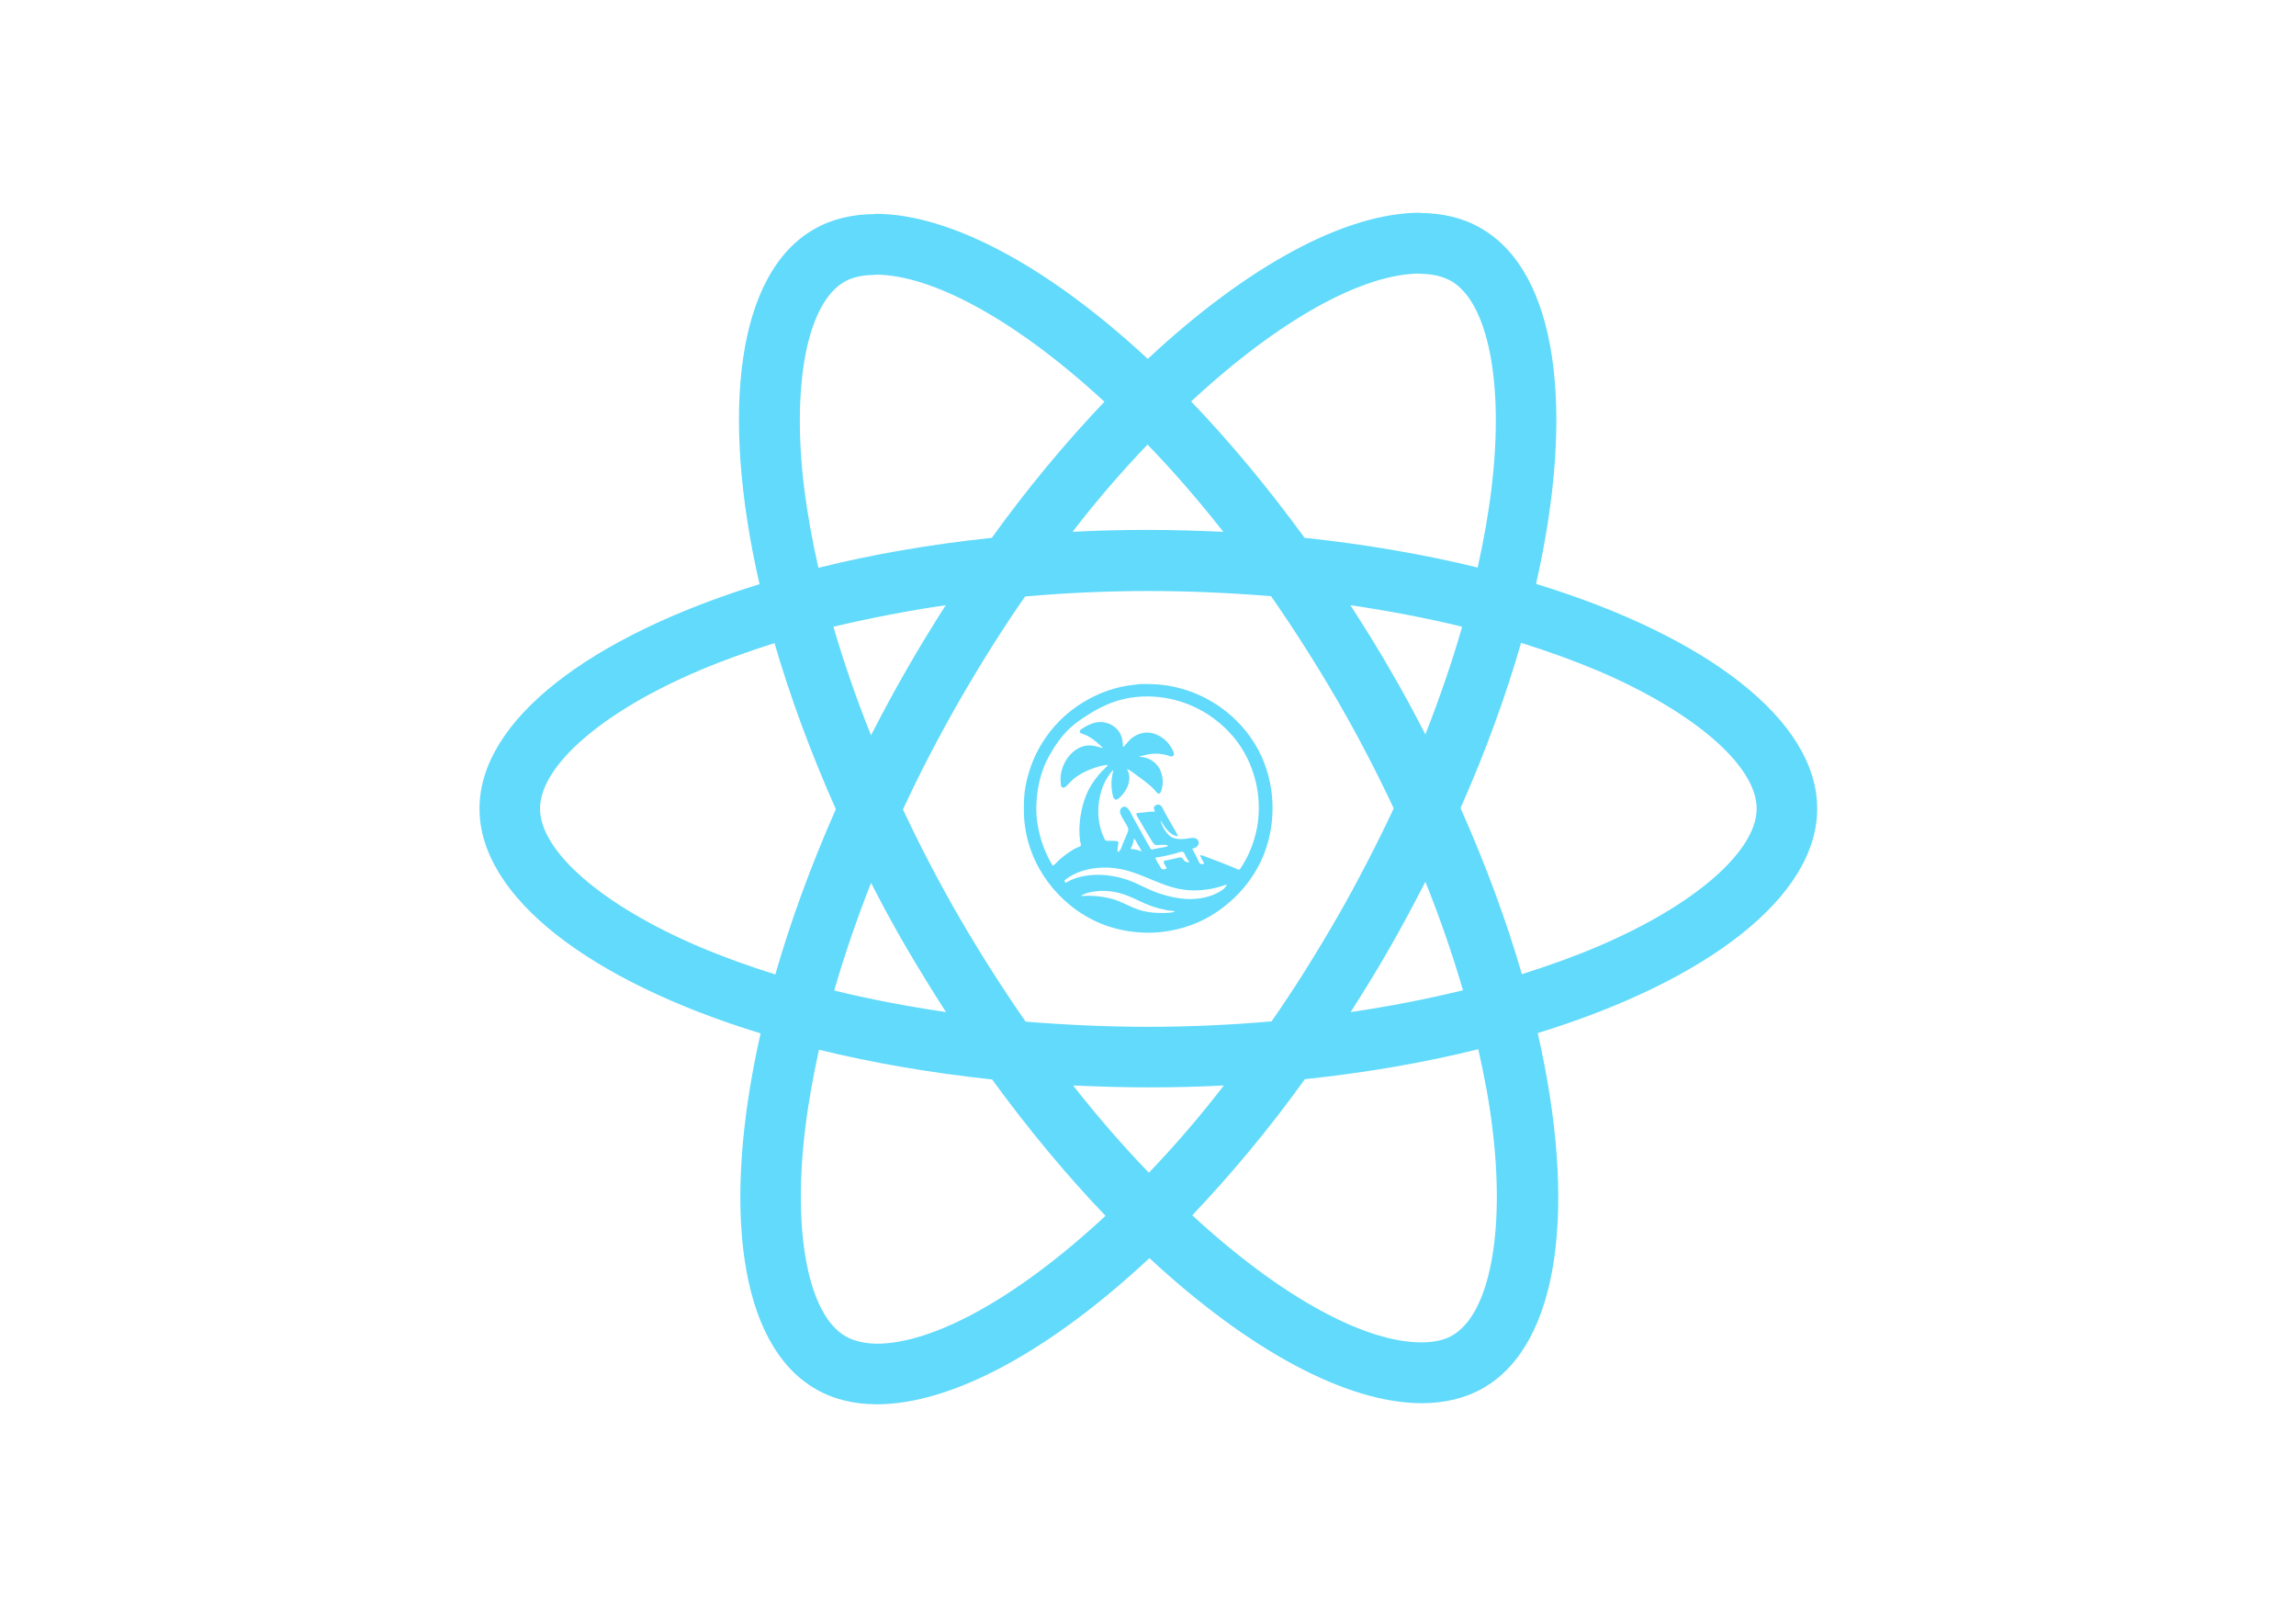
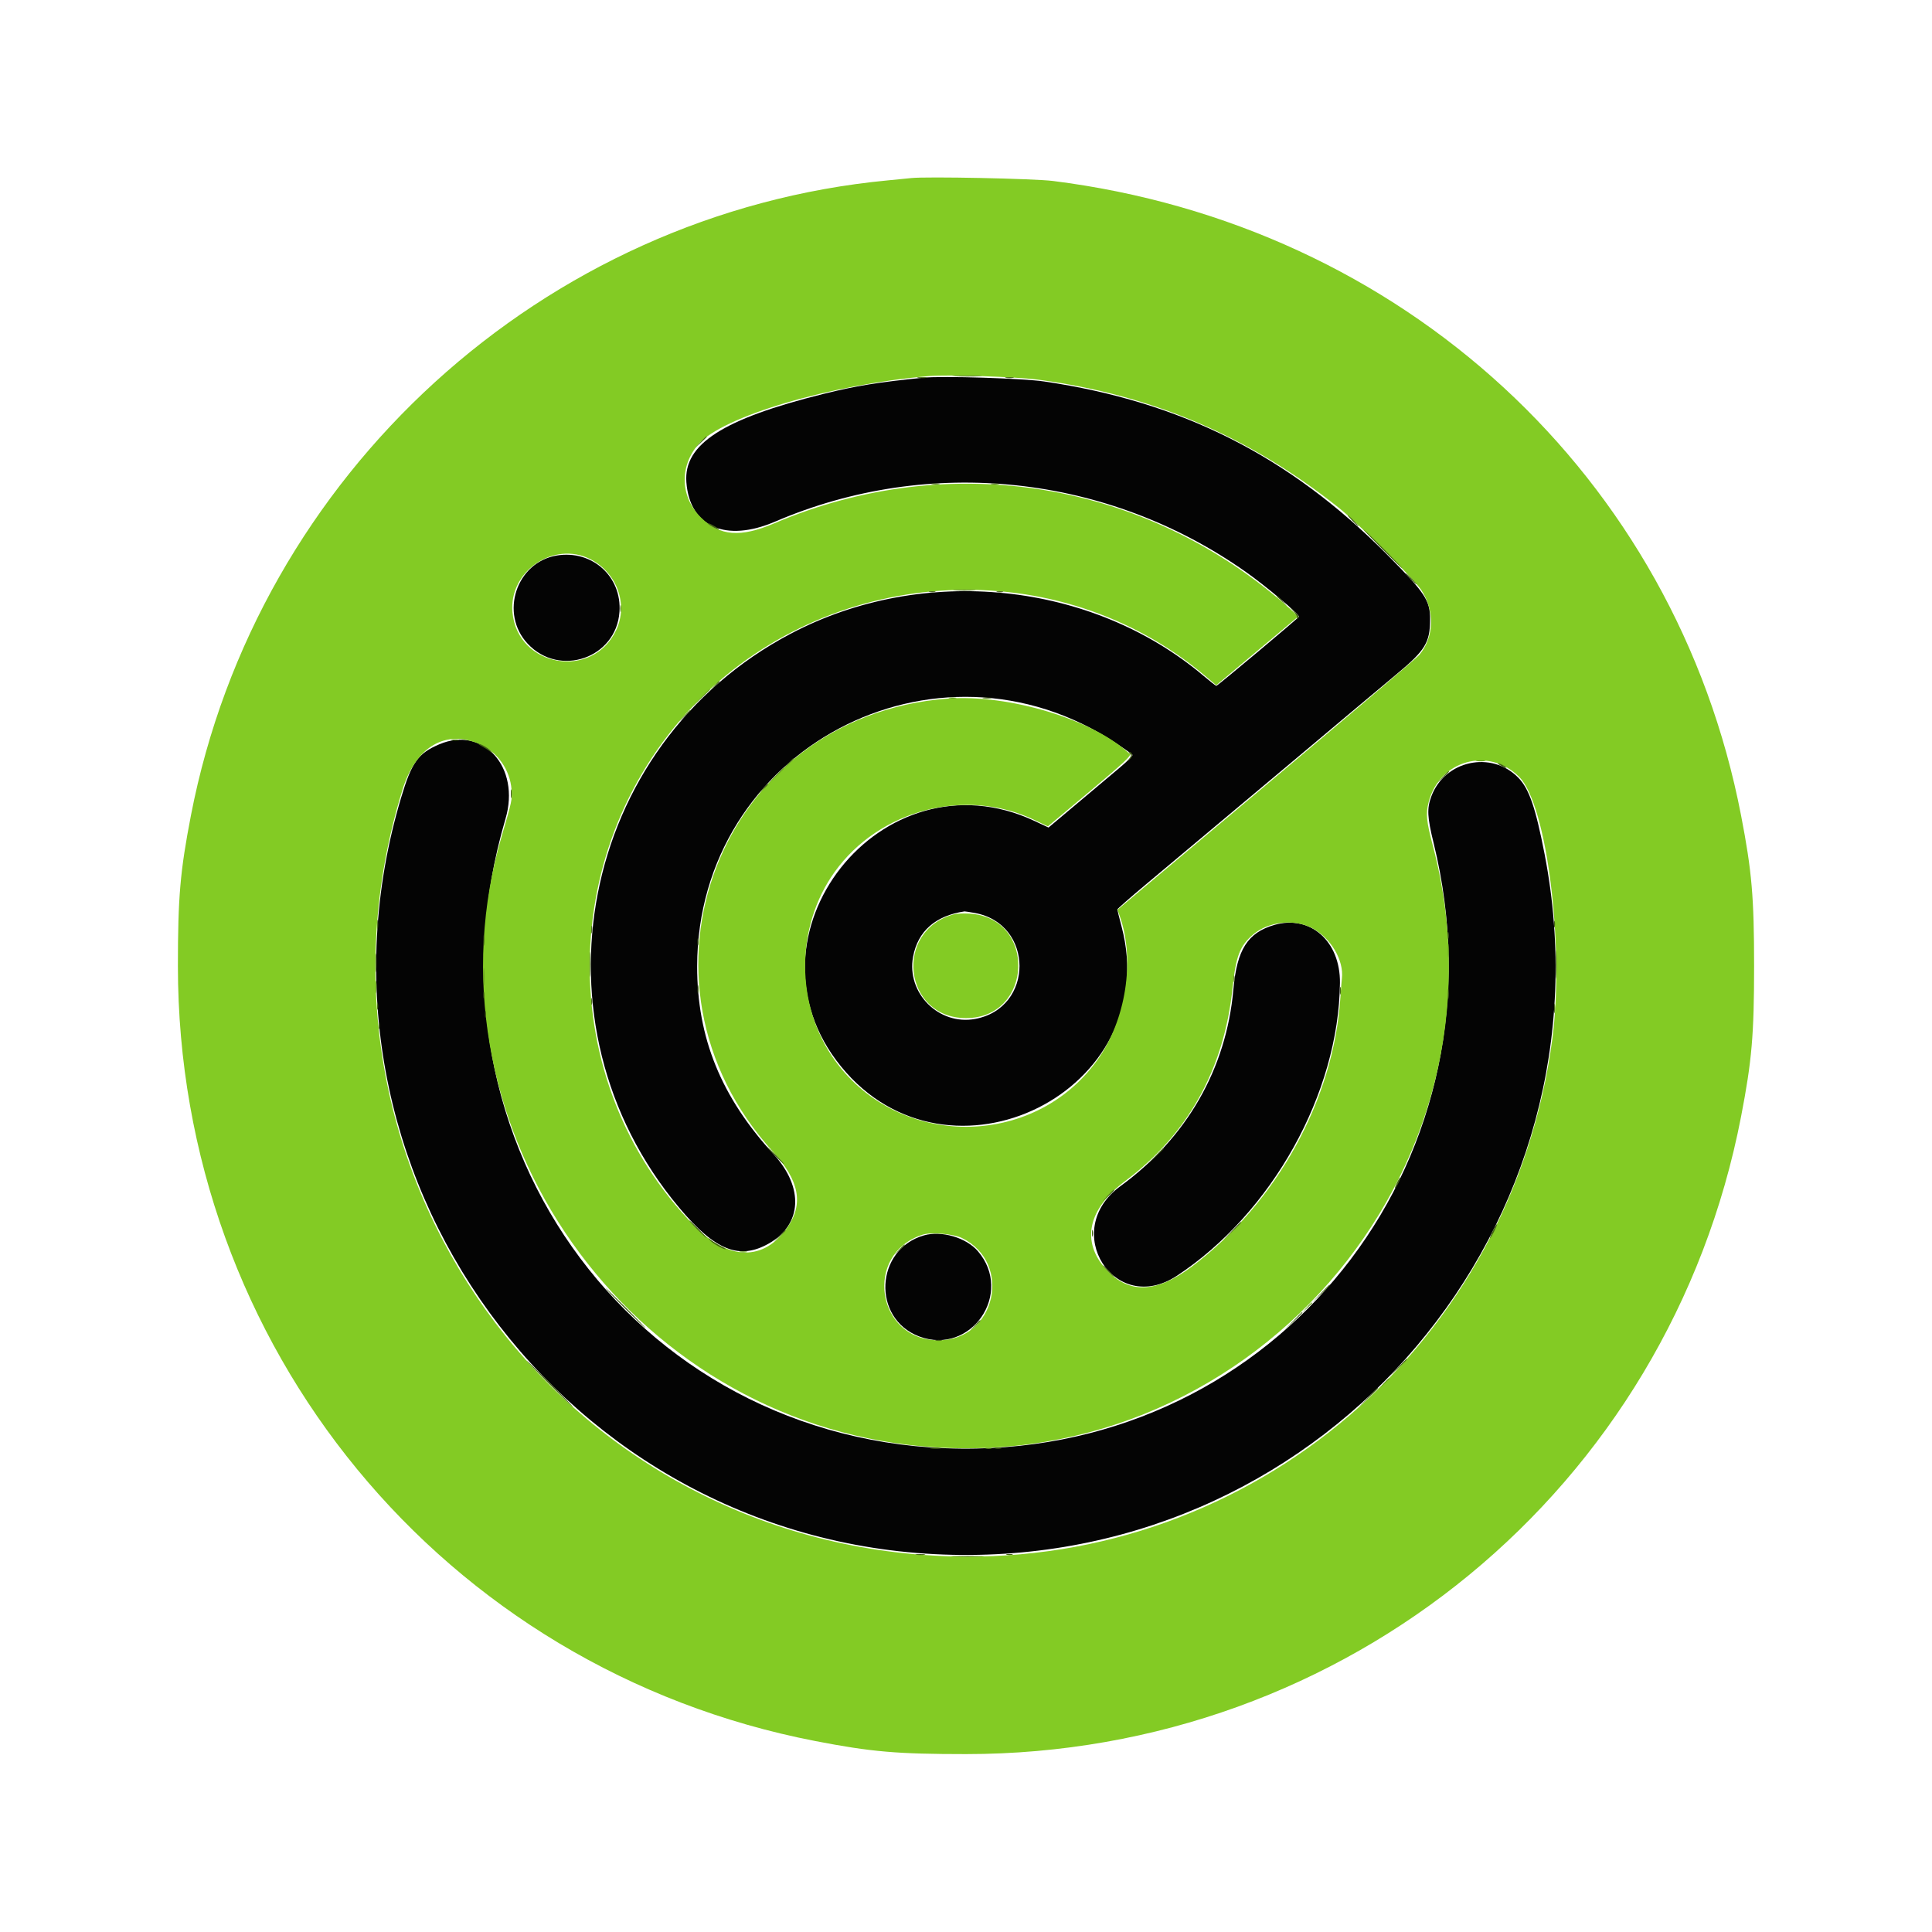
- <svg xmlns="http://www.w3.org/2000/svg" width="5355px" height="3786px" viewBox="0 0 5355 3786" version="1.1">
-   <g id="logo" stroke="none" fill="none" transform="translate(0.9778, 0)" fill-rule="evenodd" stroke-width="1">
-     <g id="Layer_1" transform="translate(1117.351, 496.0658)" fill="#61DAFB">
-       <g id="Group" fill-rule="nonzero">
-         <path d="M3119.934,1389.62 C3119.934,1182.926 2861.105,987.044 2464.277,865.571 C2555.853,461.087 2515.153,139.28 2335.817,36.251 C2294.481,12.084 2246.149,0.636 2193.366,0.636 L2193.366,142.46 C2222.619,142.46 2246.149,148.184 2265.863,158.995 C2352.351,208.602 2389.872,397.489 2360.619,640.434 C2353.623,700.216 2342.176,763.178 2328.186,827.412 C2203.541,796.885 2067.449,773.354 1924.362,758.09 C1838.51,640.434 1749.478,533.589 1659.81,440.099 C1867.127,247.397 2061.726,141.824 2194.002,141.824 L2194.002,0 C2019.117,0 1790.178,124.652 1558.695,340.886 C1327.212,125.924 1098.273,2.544 923.389,2.544 L923.389,144.368 C1055.029,144.368 1250.263,249.305 1457.58,440.735 C1368.548,534.225 1279.516,640.434 1194.936,758.09 C1051.213,773.354 915.121,796.885 790.477,828.048 C775.85,764.45 765.039,702.76 757.408,643.614 C727.518,400.669 764.403,211.782 850.255,161.539 C869.333,150.092 894.135,145.004 923.389,145.004 L923.389,3.18 C869.969,3.18 821.638,14.628 779.666,38.795 C600.966,141.824 560.901,462.995 653.113,866.207 C257.557,988.316 0,1183.562 0,1389.62 C0,1595.678 258.829,1792.197 655.657,1913.669 C564.081,2318.154 604.781,2639.961 784.117,2742.99 C825.453,2767.157 873.785,2778.605 927.204,2778.605 C1102.088,2778.605 1331.028,2653.952 1562.511,2437.718 C1793.994,2652.68 2022.933,2776.061 2197.817,2776.061 C2251.236,2776.061 2299.568,2764.613 2341.54,2740.446 C2520.24,2637.417 2560.305,2316.246 2468.093,1913.033 C2862.377,1791.561 3119.934,1595.678 3119.934,1389.62 L3119.934,1389.62 Z M2291.937,965.42 C2268.407,1047.462 2239.154,1132.048 2206.085,1216.633 C2180.011,1165.755 2152.665,1114.876 2122.776,1063.998 C2093.523,1013.119 2062.362,963.513 2031.2,915.178 C2121.504,928.534 2208.628,945.069 2291.937,965.42 Z M2000.675,1642.741 C1951.072,1728.599 1900.196,1810.004 1847.413,1885.686 C1752.658,1893.954 1656.63,1898.406 1559.967,1898.406 C1463.304,1898.406 1367.912,1893.954 1273.793,1886.322 C1221.01,1810.64 1169.498,1729.871 1119.895,1644.649 C1071.563,1561.335 1027.683,1476.75 987.619,1391.528 C1027.047,1306.307 1071.563,1221.085 1119.259,1137.772 C1168.862,1051.914 1219.738,970.508 1272.521,894.826 C1367.276,886.559 1463.304,882.107 1559.967,882.107 C1656.63,882.107 1752.022,886.559 1846.141,894.19 C1898.924,969.872 1950.436,1050.642 2000.039,1135.864 C2048.371,1219.177 2092.251,1303.763 2132.315,1388.984 C2092.251,1474.206 2048.371,1559.428 2000.675,1642.741 Z M2206.085,1560.063 C2240.425,1645.285 2269.679,1730.507 2293.845,1813.184 C2210.536,1833.536 2122.776,1850.707 2031.836,1864.063 C2062.998,1815.092 2094.159,1764.85 2123.412,1713.335 C2152.665,1662.457 2180.011,1610.942 2206.085,1560.063 Z M1561.239,2238.656 C1502.096,2177.602 1442.954,2109.552 1384.447,2035.142 C1441.682,2037.686 1500.188,2039.594 1559.331,2039.594 C1618.474,2039.594 1678.252,2038.322 1736.123,2035.142 C1678.888,2109.552 1619.746,2177.602 1561.239,2238.656 Z M1088.098,1864.063 C997.794,1850.707 910.67,1834.172 827.361,1813.82 C850.891,1731.779 880.144,1647.193 913.213,1562.607 C939.287,1613.486 966.633,1664.365 996.522,1715.243 C1026.411,1766.122 1056.936,1815.728 1088.098,1864.063 Z M1558.059,540.585 C1617.202,601.639 1676.344,669.689 1734.851,744.099 C1677.616,741.555 1619.11,739.647 1559.967,739.647 C1500.824,739.647 1441.046,740.919 1383.175,744.099 C1440.41,669.689 1499.552,601.639 1558.059,540.585 Z M1087.462,915.178 C1056.301,964.148 1025.139,1014.391 995.886,1065.906 C966.633,1116.784 939.287,1167.663 913.213,1218.541 C878.873,1133.32 849.619,1048.098 825.453,965.42 C908.762,945.705 996.522,928.534 1087.462,915.178 Z M511.934,1711.427 C286.81,1615.394 141.179,1489.47 141.179,1389.62 C141.179,1289.771 286.81,1163.211 511.934,1067.814 C566.625,1044.282 626.403,1023.295 688.09,1003.579 C724.339,1128.232 772.034,1257.972 831.177,1390.892 C772.67,1523.177 725.61,1652.281 689.998,1776.297 C627.039,1756.582 567.261,1734.959 511.934,1711.427 Z M854.071,2620.245 C767.583,2570.639 730.062,2381.752 759.315,2138.807 C766.311,2079.025 777.758,2016.062 791.748,1951.828 C916.393,1982.355 1052.485,2005.887 1195.572,2021.15 C1281.424,2138.807 1370.456,2245.652 1460.124,2339.141 C1252.807,2531.844 1058.208,2637.417 925.932,2637.417 C897.315,2636.781 873.149,2631.057 854.071,2620.245 L854.071,2620.245 Z M2362.526,2135.627 C2392.416,2378.572 2355.531,2567.459 2269.679,2617.701 C2250.601,2629.149 2225.799,2634.237 2196.545,2634.237 C2064.905,2634.237 1869.671,2529.3 1662.354,2337.869 C1751.386,2244.38 1840.418,2138.171 1924.998,2020.514 C2068.721,2005.251 2204.813,1981.719 2329.457,1950.556 C2344.084,2014.791 2355.531,2076.481 2362.526,2135.627 L2362.526,2135.627 Z M2607.364,1711.427 C2552.673,1734.959 2492.895,1755.946 2431.208,1775.661 C2394.959,1651.009 2347.264,1521.269 2288.121,1388.348 C2346.628,1256.064 2393.688,1126.96 2429.3,1002.943 C2492.259,1022.659 2552.037,1044.282 2608,1067.814 C2833.124,1163.847 2978.755,1289.771 2978.755,1389.62 C2978.755,1489.47 2832.488,1616.03 2607.364,1711.427 L2607.364,1711.427 Z" id="Shape" />
-       </g>
-       <path d="M1537.378,1099.483 C1545.027,1098.477 1553.107,1099.162 1560.816,1099.162 C1589.375,1099.162 1617.414,1103.603 1644.738,1112.019 C1679.61,1122.761 1712.09,1139.935 1740.757,1162.53 C1775.894,1190.223 1805.008,1226.547 1823.69,1267.313 C1858.642,1343.584 1858.386,1436.017 1822.577,1511.966 C1799.423,1561.073 1762.278,1602.174 1717.319,1632.147 C1680.636,1656.602 1637.733,1671.571 1594.082,1676.871 C1538.521,1683.618 1478.454,1673.759 1428.506,1648.109 C1334.74,1599.956 1270.993,1503.042 1269.732,1396.835 C1269.489,1376.359 1269.807,1355.76 1273.855,1335.483 C1280.447,1302.459 1291.94,1270.537 1309.202,1241.56 C1327.874,1210.214 1351.993,1182.552 1380.875,1160.25 C1414.745,1134.096 1454.109,1115.285 1495.795,1105.714 C1505.553,1103.474 1515.35,1102.202 1525.194,1100.998 L1528.67,1100.575 C1531.569,1100.222 1534.471,1099.865 1537.378,1099.483 Z M1440.288,1582.053 C1427.386,1583.439 1413.778,1585.791 1402.705,1593.051 C1405.197,1593.651 1408.055,1593.055 1410.655,1593.051 C1416.901,1593.04 1423.207,1592.805 1429.447,1593.079 C1445.067,1593.766 1461.342,1596.269 1476.426,1600.412 C1488.014,1603.595 1498.773,1608.627 1509.545,1613.664 L1512.239,1614.923 C1518.527,1617.854 1524.844,1620.735 1531.356,1623.199 C1550.985,1630.626 1570.524,1632.934 1591.345,1632.934 L1593.252,1632.933 C1603.099,1632.92 1612.867,1632.729 1622.424,1630.034 C1617.115,1627.201 1609.514,1627.733 1603.632,1626.553 C1590.871,1623.992 1578.323,1620.866 1566.049,1616.479 C1546.69,1609.559 1528.857,1599.168 1509.673,1591.908 C1487.816,1583.637 1463.594,1579.55 1440.288,1582.053 Z M1459.803,1527.061 C1434.235,1527.061 1408.376,1531.573 1385.358,1543.194 C1379.782,1546.01 1374.481,1549.365 1369.458,1553.083 C1367.927,1554.216 1365.213,1555.672 1364.647,1557.643 C1364.073,1559.641 1366.125,1561.315 1367.289,1562.594 C1373.043,1559.522 1378.509,1556.271 1384.636,1553.938 C1424.261,1538.859 1472.298,1542.02 1511.842,1555.846 C1531.562,1562.742 1549.732,1573.054 1568.94,1581.141 C1590.422,1590.185 1612.363,1596.049 1635.434,1599.056 C1662.648,1602.602 1693.675,1599.728 1718.552,1587.426 C1727.293,1583.104 1739.429,1576.516 1743.125,1566.945 C1738.56,1567.344 1734.453,1569.304 1730.116,1570.655 C1723.219,1572.803 1716.24,1574.624 1709.156,1576.046 C1685.145,1580.865 1659.612,1581.86 1635.434,1577.486 C1610.812,1573.033 1588.074,1563.725 1565.311,1554.267 L1562.275,1553.005 C1550.637,1548.168 1538.971,1543.347 1527.02,1539.168 C1505.554,1531.662 1482.548,1527.061 1459.803,1527.061 Z M1504.614,1133.608 C1473.965,1140.391 1446.51,1153.598 1420.051,1170.248 C1404.69,1179.913 1389.996,1189.815 1376.685,1202.255 C1356.89,1220.756 1341.761,1243.243 1328.567,1266.73 C1314.972,1290.929 1306.255,1319.132 1302.042,1346.497 C1297.909,1373.344 1297.228,1401.571 1301.963,1428.44 C1307.881,1462.032 1319.145,1493.555 1336.933,1522.71 C1342.911,1519.913 1347.155,1513.536 1352.111,1509.24 C1362.119,1500.567 1372.626,1492.528 1383.913,1485.59 C1388.091,1483.022 1392.384,1481.028 1396.923,1479.201 C1398.635,1478.511 1401.434,1477.881 1402.24,1475.997 C1403.521,1473.005 1401.152,1467.798 1400.745,1464.698 C1399.584,1455.831 1398.883,1446.814 1399.102,1437.867 C1399.738,1411.81 1404.598,1385.389 1413.853,1361 C1420.826,1342.623 1431.48,1325.938 1444.101,1310.964 C1448.383,1305.883 1452.936,1301.154 1457.635,1296.462 C1458.213,1295.884 1458.821,1295.324 1459.436,1294.767 L1460.176,1294.098 C1462.275,1292.204 1464.361,1290.279 1465.585,1287.759 C1456.523,1287.765 1447.46,1290.383 1438.843,1293.041 C1420.279,1298.766 1402.196,1307.262 1386.804,1319.249 C1379.783,1324.718 1374.641,1331.885 1368.001,1337.64 C1365.965,1339.406 1362.316,1341.772 1359.502,1340.44 C1355.25,1338.428 1355.906,1330.045 1355.419,1326.193 C1353.545,1311.373 1359.149,1292.629 1366.27,1279.783 C1377.702,1259.161 1398.84,1241.553 1423.665,1242.168 C1434.386,1242.433 1443.771,1246.165 1454.021,1248.601 C1451.422,1244.902 1447.937,1242.206 1444.625,1239.174 C1436.509,1231.745 1427.632,1224.959 1417.883,1219.827 C1415.268,1218.45 1412.519,1217.434 1409.75,1216.46 L1408.087,1215.878 C1407.256,1215.587 1406.424,1215.294 1405.596,1214.991 C1403.513,1214.228 1400.891,1213.179 1400.108,1210.861 C1398.657,1206.567 1406.375,1202.59 1409.21,1200.78 C1420.168,1193.78 1433.605,1188.023 1446.793,1187.698 C1467.403,1187.192 1487.541,1198.648 1496.031,1218.144 C1499.419,1225.924 1500.098,1234.211 1500.709,1242.527 L1500.823,1244.086 C1500.881,1244.866 1500.939,1245.646 1501,1246.425 C1507.473,1241.139 1512.026,1233.359 1518.347,1227.697 C1533.128,1214.455 1553.359,1208.576 1572.554,1214.537 C1589.901,1219.924 1604.977,1231.916 1613.851,1247.876 C1616.172,1252.051 1622.649,1262.256 1617.97,1266.415 C1614.308,1269.671 1609.663,1267.134 1605.801,1265.783 C1601.812,1264.39 1597.644,1263.691 1593.514,1262.861 C1583.011,1260.752 1570.793,1260.971 1560.267,1262.825 C1553.461,1264.023 1546.81,1266.45 1540.029,1267.455 L1540.029,1268.905 C1558.571,1269.059 1576.507,1279.656 1585.655,1295.736 C1589.445,1302.398 1591.338,1310.023 1592.79,1317.491 C1594.586,1326.721 1593.324,1336.776 1590.806,1345.772 C1589.962,1348.788 1588.43,1353.901 1584.83,1354.596 C1582.285,1355.087 1580.124,1352.548 1578.671,1350.837 C1574.863,1346.351 1571.24,1342.087 1566.772,1338.213 C1555.466,1328.414 1543.512,1319.375 1531.356,1310.659 C1524.902,1306.031 1517.833,1300.014 1510.396,1297.186 C1512.487,1302.232 1514.535,1306.923 1515.247,1312.415 C1517.338,1328.568 1510.588,1343.773 1500.455,1355.924 C1497.363,1359.633 1494.056,1363.368 1490.159,1366.249 C1488.543,1367.444 1486.515,1369.004 1484.377,1368.667 C1477.674,1367.606 1476.876,1357.484 1475.848,1352.298 C1472.367,1334.734 1473.765,1317.29 1478.595,1300.087 C1474.298,1302.27 1471.192,1307.046 1468.494,1310.964 C1462.558,1319.586 1457.408,1328.705 1453.714,1338.52 C1439.005,1377.62 1439.147,1423.417 1458.202,1461.058 C1460.33,1465.262 1463.559,1464.698 1467.753,1464.698 C1472.809,1464.698 1477.913,1464.444 1482.931,1465.115 C1484.884,1465.376 1487.596,1465.144 1489.142,1466.585 C1490.993,1468.313 1490.006,1471.274 1489.58,1473.4 C1488.389,1479.341 1487.991,1484.742 1487.991,1490.803 C1495.902,1489.575 1498.095,1476.869 1500.899,1470.499 C1504.077,1463.283 1507.311,1456.06 1510.251,1448.744 C1511.696,1445.149 1513.63,1441.129 1513.122,1437.142 C1512.553,1432.661 1509.321,1427.91 1507.069,1424.089 C1502.806,1416.857 1497.961,1409.415 1494.823,1401.609 C1492.314,1395.369 1494.65,1387.571 1501.724,1385.342 C1505.625,1384.112 1509.788,1386.524 1512.327,1389.349 C1515.933,1393.361 1518.674,1398.7 1521.268,1403.887 L1522.006,1405.364 C1522.986,1407.324 1523.955,1409.242 1524.953,1411.036 L1555.106,1465.423 C1557.667,1470.028 1560.233,1474.629 1562.853,1479.201 C1563.875,1480.985 1564.916,1483.739 1567.009,1484.5 C1568.874,1485.177 1571.422,1484.214 1573.276,1483.842 C1578.091,1482.876 1582.899,1481.833 1587.732,1480.959 C1593.522,1479.911 1602.35,1480.107 1606.523,1475.575 C1600.419,1473.638 1593.363,1473.753 1587.009,1474.189 C1586.223,1474.243 1585.42,1474.344 1584.609,1474.451 L1583.912,1474.543 C1581.004,1474.924 1578.034,1475.228 1575.456,1473.587 C1570.236,1470.264 1566.767,1462.589 1563.574,1457.446 C1555.701,1444.765 1548.283,1431.892 1540.744,1419.013 C1538.341,1414.907 1535.866,1410.833 1533.536,1406.685 C1532.636,1405.081 1531.301,1402.967 1532.591,1401.199 C1533.932,1399.36 1536.841,1399.234 1539.486,1399.229 L1540.639,1399.229 C1541.481,1399.227 1542.264,1399.213 1542.92,1399.126 C1553.681,1397.708 1564.591,1396.533 1575.445,1396.533 C1574.6,1393.589 1572.184,1390.261 1572.956,1387.109 C1574.685,1380.056 1584.815,1377.849 1589.526,1382.91 C1592.688,1386.307 1594.526,1390.983 1596.584,1395.083 C1599.299,1400.494 1602.391,1405.726 1605.299,1411.036 C1610.389,1420.333 1615.948,1429.375 1621.182,1438.592 C1621.649,1439.416 1622.132,1440.235 1622.62,1441.053 L1623.353,1442.281 C1625.556,1445.967 1627.742,1449.687 1628.929,1453.82 C1610.75,1452.987 1597.104,1431.847 1589.177,1417.562 C1588.545,1419.85 1589.573,1421.891 1590.394,1424.089 C1592.102,1428.654 1594.143,1433.001 1596.712,1437.142 C1600.381,1443.055 1604.586,1449.144 1610.137,1453.437 C1619.988,1461.054 1632.977,1461.097 1644.83,1460.282 C1652.43,1459.759 1661.927,1456.293 1669.404,1458.645 C1676.868,1460.993 1679.872,1469.239 1675.439,1475.574 C1672.119,1480.32 1667.687,1482.112 1662.176,1482.827 C1666.073,1491.201 1671.179,1498.974 1674.879,1507.482 C1676.421,1511.027 1678.028,1516.459 1681.722,1518.329 C1684.181,1519.573 1687.705,1518.414 1690.364,1518.359 C1687.695,1511.286 1682.699,1505.284 1680.245,1498.055 C1687.726,1498.398 1694.962,1502.309 1701.928,1504.805 C1717.739,1510.47 1733.32,1516.744 1748.907,1523 C1754.465,1525.23 1760.055,1527.438 1765.531,1529.862 C1767.534,1530.749 1770.308,1532.822 1772.523,1531.546 C1774.33,1530.504 1775.499,1528.019 1776.613,1526.336 C1779.73,1521.627 1782.553,1516.738 1785.35,1511.833 C1796.549,1492.19 1804.763,1470.666 1810.25,1448.744 C1828.35,1376.443 1812.823,1296.668 1769.329,1236.273 C1752.618,1213.069 1731.602,1193.008 1708.433,1176.395 C1650.449,1134.821 1574.377,1118.171 1504.614,1133.608 Z M1623.147,1494.16 C1607.776,1498.175 1591.935,1501.813 1576.167,1503.856 C1578.241,1510.929 1583.308,1517.808 1587.018,1524.161 C1588.452,1526.617 1589.986,1529.906 1592.82,1530.972 C1596.021,1532.176 1599.889,1530.222 1602.91,1529.237 C1601.511,1525.403 1599.158,1521.954 1597.232,1518.359 C1596.438,1516.877 1595.21,1515.122 1595.864,1513.362 C1597.101,1510.037 1602.235,1510.232 1605.078,1509.655 C1612.571,1508.132 1619.986,1506.231 1627.484,1504.726 C1630.246,1504.172 1634.092,1502.669 1636.869,1503.597 C1640.506,1504.813 1641.615,1509.156 1644.259,1511.547 C1647.29,1514.289 1651.823,1514.71 1655.671,1515.459 C1653.323,1510.165 1649.42,1505.533 1646.918,1500.23 C1645.463,1497.146 1644.268,1492.609 1641.082,1490.827 C1636.694,1488.371 1627.632,1492.988 1623.147,1494.16 Z M1526.297,1458.896 C1525.573,1468.09 1522.758,1475.57 1518.347,1483.552 C1523.402,1484.193 1528.559,1484.421 1533.525,1485.654 C1537.246,1486.578 1540.676,1488.34 1544.366,1489.353 C1542.393,1483.945 1538.732,1479.12 1535.896,1474.125 C1533.032,1469.083 1530.469,1462.956 1526.297,1458.896 Z" id="Combined-Shape-Copy" fill-rule="nonzero" />
-     </g>
+ <svg xmlns="http://www.w3.org/2000/svg" id="svg" version="1.1" width="400" height="400" viewBox="0, 0, 400,400">
+   <g id="svgg">
+     <path id="path0" d="M191.167 78.200 C 181.829 79.133,177.254 79.875,170.500 81.552 C 149.642 86.731,141.514 91.964,142.107 99.833 C 142.804 109.092,150.248 112.385,160.519 107.978 C 192.457 94.274,229.341 98.228,257.955 118.425 C 262.199 121.420,269.100 127.240,268.926 127.677 C 268.800 127.991,252.076 142.000,251.827 142.000 C 251.718 142.000,250.549 141.087,249.231 139.970 C 226.054 120.348,191.108 116.764,163.712 131.200 C 119.910 154.282,108.700 211.911,140.601 250.016 C 148.075 258.944,153.105 260.940,159.249 257.416 C 166.066 253.507,166.457 245.835,160.188 239.000 C 149.299 227.127,144.322 214.897,144.339 200.050 C 144.391 155.250,193.639 129.027,231.069 153.869 C 232.848 155.050,234.380 156.140,234.473 156.290 C 234.566 156.440,233.410 157.602,231.904 158.872 C 230.399 160.141,226.449 163.464,223.127 166.255 L 217.087 171.331 214.195 169.976 C 182.579 155.160,152.126 193.799,174.132 220.808 C 196.448 248.198,241.191 225.881,232.211 191.841 C 231.728 190.012,231.333 188.414,231.333 188.289 C 231.333 188.165,233.990 185.837,237.237 183.115 C 253.517 169.470,258.599 165.210,267.178 158.014 C 272.305 153.713,278.375 148.614,280.667 146.683 C 282.958 144.751,286.783 141.549,289.167 139.566 C 295.089 134.641,296.072 133.032,296.084 128.248 C 296.094 124.283,295.096 122.785,287.050 114.693 C 266.833 94.360,244.587 83.151,216.167 78.978 C 211.688 78.320,195.121 77.805,191.167 78.200 M115.267 115.014 C 106.886 116.400,103.393 127.041,109.266 133.294 C 115.854 140.306,127.571 136.245,128.253 126.712 C 128.778 119.372,122.595 113.803,115.267 115.014 M90.973 154.092 C 86.558 155.962,85.240 157.801,83.040 165.167 C 60.033 242.182,116.795 320.123,197.190 321.907 C 275.187 323.639,334.622 253.309,319.791 176.833 C 317.917 167.169,316.591 163.318,314.347 161.014 C 308.824 155.344,299.138 157.415,296.351 164.862 C 295.403 167.396,295.488 169.139,296.822 174.575 C 312.491 238.387,267.011 298.604,202.167 299.904 C 133.105 301.289,84.875 236.784,104.664 169.500 C 107.786 158.887,100.093 150.230,90.973 154.092 M201.855 189.029 C 214.122 191.275,214.162 208.693,201.906 210.958 C 194.381 212.349,187.651 205.619,189.042 198.094 C 190.020 192.803,193.663 189.586,199.689 188.695 C 199.793 188.679,200.768 188.830,201.855 189.029 M263.880 191.485 C 258.326 193.078,256.092 196.585,255.357 204.862 C 253.897 221.292,245.691 235.577,231.963 245.589 C 219.399 254.751,230.705 272.672,243.665 264.137 C 263.348 251.174,277.165 226.365,277.422 203.522 C 277.519 194.885,271.300 189.356,263.880 191.485 M191.317 255.767 C 181.162 258.644,180.470 272.985,190.307 276.696 C 201.006 280.733,209.935 267.776,202.467 259.052 C 200.063 256.243,194.952 254.737,191.317 255.767 " stroke="none" fill="#040404" fill-rule="evenodd" />
+     <path id="path1" d="M188.667 36.866 C 188.025 36.937,185.850 37.153,183.833 37.344 C 112.489 44.117,53.200 98.141,39.529 168.833 C 37.299 180.362,36.833 185.747,36.833 200.000 C 36.833 278.769,91.783 345.570,168.833 360.471 C 180.362 362.701,185.747 363.167,200.000 363.167 C 278.769 363.167,345.570 308.217,360.471 231.167 C 362.701 219.638,363.167 214.253,363.167 200.000 C 363.167 185.747,362.701 180.362,360.471 168.833 C 346.890 98.606,290.449 46.565,218.000 37.467 C 214.067 36.973,191.789 36.516,188.667 36.866 M215.167 78.637 C 238.633 81.799,258.650 90.349,277.167 105.119 C 281.178 108.318,292.733 119.835,294.265 122.160 C 297.101 126.463,296.925 131.952,293.835 135.609 C 293.320 136.219,279.054 148.334,262.133 162.531 L 231.367 188.345 231.844 189.697 C 235.050 198.783,233.103 211.228,227.185 219.481 C 213.983 237.894,186.017 237.894,172.815 219.481 C 164.656 208.103,164.656 191.897,172.815 180.519 C 182.042 167.650,199.864 162.983,214.063 169.718 L 216.960 171.092 225.652 163.813 C 232.570 158.021,234.259 156.452,233.922 156.130 C 226.499 149.008,208.916 143.668,196.115 144.647 C 148.856 148.261,127.804 203.103,160.084 238.507 C 165.494 244.441,166.404 249.248,163.035 254.104 C 158.137 261.164,150.885 261.052,143.775 253.806 C 114.461 223.932,114.930 174.652,144.812 144.817 C 173.115 116.558,219.242 114.400,249.488 139.918 L 251.809 141.876 260.154 134.882 C 264.744 131.035,268.575 127.823,268.667 127.745 C 268.758 127.667,268.083 126.932,267.167 126.111 C 237.578 99.621,196.770 92.840,160.303 108.354 C 153.302 111.333,149.088 111.010,145.179 107.193 C 140.859 102.975,140.605 96.641,144.570 92.008 C 149.516 86.231,171.928 79.593,192.333 77.862 C 196.386 77.519,210.393 77.994,215.167 78.637 M122.261 115.788 C 127.716 118.580,130.081 125.051,127.601 130.399 C 122.762 140.831,107.133 138.187,106.097 126.761 C 105.326 118.257,114.680 111.907,122.261 115.788 M99.351 154.092 C 103.032 155.730,105.594 159.389,105.907 163.454 C 106.066 165.526,105.989 165.892,103.891 173.036 C 86.894 230.934,127.662 291.983,188.107 299.146 C 257.708 307.395,314.460 242.586,296.674 175.167 C 295.310 169.993,295.165 168.506,295.790 166.068 C 298.015 157.381,308.230 154.546,314.546 160.862 C 320.266 166.582,323.954 195.964,321.373 215.261 C 312.962 278.149,259.494 324.070,196.833 322.223 C 115.439 319.823,59.323 241.377,83.320 163.539 C 86.082 154.578,92.262 150.937,99.351 154.092 M197.500 189.297 C 184.933 192.694,187.038 210.783,200.000 210.783 C 213.960 210.783,214.658 189.985,200.725 189.158 C 199.501 189.086,198.050 189.148,197.500 189.297 M271.595 192.119 C 275.506 194.126,278.288 198.818,277.822 202.624 C 277.763 203.106,277.626 204.856,277.517 206.512 C 276.133 227.663,264.335 249.043,246.777 262.221 C 239.417 267.746,233.750 267.948,229.054 262.853 C 223.749 257.098,225.209 250.307,233.000 244.488 C 245.957 234.811,253.433 221.340,255.191 204.504 C 255.871 197.989,256.702 195.830,259.424 193.499 C 262.568 190.808,267.868 190.207,271.595 192.119 M199.167 256.319 C 209.773 261.511,206.125 277.493,194.333 277.493 C 181.419 277.493,178.693 259.616,191.000 255.630 C 192.759 255.060,197.393 255.451,199.167 256.319 " stroke="none" fill="#83cb24" fill-rule="evenodd" />
+     <path id="path2" d="M197.765 77.915 C 199.194 77.977,201.444 77.977,202.765 77.914 C 204.086 77.851,202.917 77.800,200.167 77.800 C 197.417 77.800,196.336 77.852,197.765 77.915 M190.088 78.239 C 190.595 78.316,191.345 78.314,191.755 78.235 C 192.165 78.156,191.750 78.093,190.833 78.095 C 189.917 78.098,189.581 78.163,190.088 78.239 M208.250 78.235 C 208.662 78.315,209.338 78.315,209.750 78.235 C 210.162 78.156,209.825 78.091,209.000 78.091 C 208.175 78.091,207.838 78.156,208.250 78.235 M144.982 91.583 L 143.833 92.833 145.083 91.685 C 145.771 91.053,146.333 90.490,146.333 90.435 C 146.333 90.180,146.051 90.420,144.982 91.583 M192.917 100.235 C 193.329 100.315,194.004 100.315,194.417 100.235 C 194.829 100.156,194.492 100.091,193.667 100.091 C 192.842 100.091,192.504 100.156,192.917 100.235 M205.250 100.235 C 205.662 100.315,206.338 100.315,206.750 100.235 C 207.162 100.156,206.825 100.091,206.000 100.091 C 205.175 100.091,204.838 100.156,205.250 100.235 M280.000 107.833 C 280.622 108.475,281.206 109.000,281.297 109.000 C 281.389 109.000,280.955 108.475,280.333 107.833 C 279.711 107.192,279.128 106.667,279.036 106.667 C 278.944 106.667,279.378 107.192,280.000 107.833 M146.517 108.361 C 146.746 108.731,148.680 109.765,148.841 109.603 C 148.903 109.541,148.362 109.167,147.640 108.771 C 146.917 108.375,146.412 108.191,146.517 108.361 M286.167 113.667 C 288.361 115.867,290.231 117.667,290.323 117.667 C 290.415 117.667,288.694 115.867,286.500 113.667 C 284.306 111.467,282.435 109.667,282.344 109.667 C 282.252 109.667,283.972 111.467,286.167 113.667 M292.000 119.833 C 292.622 120.475,293.206 121.000,293.297 121.000 C 293.389 121.000,292.955 120.475,292.333 119.833 C 291.711 119.192,291.128 118.667,291.036 118.667 C 290.944 118.667,291.378 119.192,292.000 119.833 M197.750 122.246 C 198.804 122.312,200.529 122.312,201.583 122.246 C 202.637 122.180,201.775 122.126,199.667 122.126 C 197.558 122.126,196.696 122.180,197.750 122.246 M192.417 122.563 C 192.737 122.647,193.262 122.647,193.583 122.563 C 193.904 122.479,193.642 122.411,193.000 122.411 C 192.358 122.411,192.096 122.479,192.417 122.563 M206.417 122.563 C 206.737 122.647,207.262 122.647,207.583 122.563 C 207.904 122.479,207.642 122.411,207.000 122.411 C 206.358 122.411,206.096 122.479,206.417 122.563 M264.333 123.438 C 264.333 123.495,264.821 123.983,265.417 124.521 L 266.500 125.500 265.521 124.417 C 264.608 123.407,264.333 123.180,264.333 123.438 M267.794 126.556 C 268.383 127.214,268.644 127.780,268.488 128.056 C 268.283 128.416,268.322 128.420,268.690 128.078 C 269.068 127.727,268.952 127.476,267.996 126.578 L 266.849 125.500 267.794 126.556 M147.812 142.083 L 146.833 143.167 147.917 142.188 C 148.926 141.275,149.153 141.000,148.896 141.000 C 148.838 141.000,148.351 141.487,147.812 142.083 M203.583 144.569 C 203.996 144.648,204.671 144.648,205.083 144.569 C 205.496 144.489,205.158 144.424,204.333 144.424 C 203.508 144.424,203.171 144.489,203.583 144.569 M141.649 148.250 L 140.500 149.500 141.750 148.351 C 142.438 147.719,143.000 147.157,143.000 147.101 C 143.000 146.847,142.718 147.087,141.649 148.250 M99.833 154.555 C 100.383 154.846,101.131 155.327,101.494 155.625 C 102.118 156.137,102.129 156.133,101.685 155.561 C 101.214 154.955,99.600 153.988,99.100 154.013 C 98.953 154.021,99.283 154.264,99.833 154.555 M233.929 156.062 C 234.234 156.367,234.192 156.615,233.745 157.145 C 233.168 157.832,233.169 157.832,233.915 157.199 C 234.599 156.621,234.481 155.667,233.726 155.667 C 233.620 155.667,233.711 155.845,233.929 156.062 M163.146 158.083 L 162.167 159.167 163.250 158.188 C 164.260 157.275,164.487 157.000,164.229 157.000 C 164.172 157.000,163.684 157.487,163.146 158.083 M310.667 158.500 C 311.125 158.762,311.650 158.976,311.833 158.976 C 312.017 158.976,311.792 158.762,311.333 158.500 C 310.875 158.238,310.350 158.024,310.167 158.024 C 309.983 158.024,310.208 158.238,310.667 158.500 M298.649 160.917 L 297.500 162.167 298.750 161.018 C 299.913 159.949,300.153 159.667,299.899 159.667 C 299.843 159.667,299.281 160.229,298.649 160.917 M157.812 163.417 L 156.833 164.500 157.917 163.521 C 158.512 162.983,159.000 162.495,159.000 162.438 C 159.000 162.180,158.725 162.407,157.812 163.417 M105.757 164.333 C 105.757 165.158,105.822 165.496,105.902 165.083 C 105.981 164.671,105.981 163.996,105.902 163.583 C 105.822 163.171,105.757 163.508,105.757 164.333 M78.095 191.500 C 78.098 192.417,78.163 192.752,78.239 192.245 C 78.316 191.739,78.314 190.989,78.235 190.579 C 78.156 190.169,78.093 190.583,78.095 191.500 M321.744 191.333 C 321.744 191.975,321.813 192.237,321.896 191.917 C 321.980 191.596,321.980 191.071,321.896 190.750 C 321.813 190.429,321.744 190.692,321.744 191.333 M122.417 192.500 C 122.421 193.233,122.489 193.494,122.569 193.079 C 122.649 192.665,122.646 192.065,122.562 191.746 C 122.479 191.427,122.414 191.767,122.417 192.500 M299.744 193.667 C 299.744 194.308,299.813 194.571,299.896 194.250 C 299.980 193.929,299.980 193.404,299.896 193.083 C 299.813 192.762,299.744 193.025,299.744 193.667 M100.100 194.667 C 100.100 195.675,100.162 196.088,100.239 195.583 C 100.315 195.079,100.315 194.254,100.239 193.750 C 100.162 193.246,100.100 193.658,100.100 194.667 M144.411 195.000 C 144.411 195.642,144.479 195.904,144.563 195.583 C 144.647 195.262,144.647 194.737,144.563 194.417 C 144.479 194.096,144.411 194.358,144.411 195.000 M322.132 199.667 C 322.132 202.325,322.184 203.412,322.248 202.083 C 322.311 200.754,322.311 198.579,322.248 197.250 C 322.184 195.921,322.132 197.008,322.132 199.667 M122.128 199.667 C 122.128 201.958,122.182 202.896,122.247 201.750 C 122.312 200.604,122.312 198.729,122.247 197.583 C 122.182 196.438,122.128 197.375,122.128 199.667 M77.787 199.333 C 77.787 201.075,77.843 201.787,77.912 200.917 C 77.980 200.046,77.980 198.621,77.912 197.750 C 77.843 196.879,77.787 197.592,77.787 199.333 M255.411 202.667 C 255.411 203.308,255.479 203.571,255.563 203.250 C 255.647 202.929,255.647 202.404,255.563 202.083 C 255.479 201.762,255.411 202.025,255.411 202.667 M144.417 204.833 C 144.421 205.567,144.489 205.827,144.569 205.413 C 144.649 204.998,144.646 204.398,144.562 204.079 C 144.479 203.761,144.414 204.100,144.417 204.833 M277.417 205.167 C 277.421 205.900,277.489 206.161,277.569 205.746 C 277.649 205.331,277.646 204.731,277.562 204.413 C 277.479 204.094,277.414 204.433,277.417 205.167 M299.762 205.833 C 299.765 206.750,299.829 207.085,299.906 206.579 C 299.982 206.072,299.980 205.322,299.901 204.912 C 299.822 204.502,299.760 204.917,299.762 205.833 M100.077 206.000 C 100.077 206.642,100.146 206.904,100.230 206.583 C 100.314 206.262,100.314 205.737,100.230 205.417 C 100.146 205.096,100.077 205.358,100.077 206.000 M122.411 207.333 C 122.411 207.975,122.479 208.237,122.563 207.917 C 122.647 207.596,122.647 207.071,122.563 206.750 C 122.479 206.429,122.411 206.692,122.411 207.333 M78.077 208.333 C 78.077 208.975,78.146 209.237,78.230 208.917 C 78.314 208.596,78.314 208.071,78.230 207.750 C 78.146 207.429,78.077 207.692,78.077 208.333 M321.762 208.833 C 321.765 209.750,321.829 210.085,321.906 209.579 C 321.982 209.072,321.980 208.322,321.901 207.912 C 321.822 207.502,321.760 207.917,321.762 208.833 M100.411 210.000 C 100.411 210.642,100.479 210.904,100.563 210.583 C 100.647 210.262,100.647 209.737,100.563 209.417 C 100.479 209.096,100.411 209.358,100.411 210.000 M78.411 212.333 C 78.411 212.975,78.479 213.237,78.563 212.917 C 78.647 212.596,78.647 212.071,78.563 211.750 C 78.479 211.429,78.411 211.692,78.411 212.333 M160.333 239.167 C 161.329 240.175,162.219 241.000,162.311 241.000 C 162.402 241.000,161.662 240.175,160.667 239.167 C 159.671 238.158,158.781 237.333,158.689 237.333 C 158.598 237.333,159.338 238.158,160.333 239.167 M239.154 239.417 L 237.500 241.167 239.250 239.513 C 240.213 238.603,241.000 237.815,241.000 237.763 C 241.000 237.514,240.691 237.791,239.154 239.417 M289.232 244.838 C 288.927 245.477,288.746 246.000,288.830 246.000 C 289.058 246.000,290.070 243.959,289.918 243.807 C 289.845 243.734,289.537 244.198,289.232 244.838 M229.315 247.583 L 228.167 248.833 229.417 247.685 C 230.580 246.615,230.820 246.333,230.565 246.333 C 230.510 246.333,229.947 246.896,229.315 247.583 M144.333 254.500 C 145.329 255.508,146.219 256.333,146.311 256.333 C 146.402 256.333,145.662 255.508,144.667 254.500 C 143.671 253.492,142.781 252.667,142.689 252.667 C 142.598 252.667,143.338 253.492,144.333 254.500 M254.989 254.917 L 253.167 256.833 255.083 255.011 C 256.864 253.319,257.153 253.000,256.905 253.000 C 256.853 253.000,255.991 253.862,254.989 254.917 M309.067 254.841 C 308.668 255.662,308.412 256.333,308.498 256.333 C 308.723 256.333,310.070 253.626,309.919 253.475 C 309.850 253.405,309.466 254.020,309.067 254.841 M226.077 255.333 C 226.077 255.975,226.146 256.237,226.230 255.917 C 226.314 255.596,226.314 255.071,226.230 254.750 C 226.146 254.429,226.077 254.692,226.077 255.333 M161.315 255.917 L 160.167 257.167 161.417 256.018 C 162.580 254.949,162.820 254.667,162.565 254.667 C 162.510 254.667,161.947 255.229,161.315 255.917 M146.983 256.774 C 147.446 257.370,149.718 258.681,150.237 258.652 C 150.382 258.644,149.900 258.326,149.167 257.946 C 148.433 257.565,147.536 257.009,147.172 256.710 C 146.547 256.196,146.537 256.200,146.983 256.774 M186.146 258.750 L 185.167 259.833 186.250 258.854 C 186.846 258.316,187.333 257.828,187.333 257.771 C 187.333 257.513,187.058 257.740,186.146 258.750 M229.333 263.167 C 229.955 263.808,230.539 264.333,230.631 264.333 C 230.722 264.333,230.289 263.808,229.667 263.167 C 229.045 262.525,228.461 262.000,228.369 262.000 C 228.278 262.000,228.711 262.525,229.333 263.167 M273.322 267.917 L 271.500 269.833 273.417 268.011 C 275.197 266.319,275.486 266.000,275.239 266.000 C 275.187 266.000,274.324 266.862,273.322 267.917 M129.333 270.833 C 131.619 273.125,133.565 275.000,133.657 275.000 C 133.748 275.000,131.953 273.125,129.667 270.833 C 127.381 268.542,125.435 266.667,125.343 266.667 C 125.252 266.667,127.047 268.542,129.333 270.833 M267.655 273.583 L 265.833 275.500 267.750 273.678 C 269.531 271.985,269.819 271.667,269.572 271.667 C 269.520 271.667,268.657 272.529,267.655 273.583 M201.812 274.417 L 200.833 275.500 201.917 274.521 C 202.512 273.983,203.000 273.495,203.000 273.438 C 203.000 273.180,202.725 273.407,201.812 274.417 M193.750 277.563 C 194.071 277.647,194.596 277.647,194.917 277.563 C 195.237 277.479,194.975 277.411,194.333 277.411 C 193.692 277.411,193.429 277.479,193.750 277.563 M289.322 283.250 L 287.500 285.167 289.417 283.345 C 291.197 281.652,291.486 281.333,291.239 281.333 C 291.187 281.333,290.324 282.196,289.322 283.250 M113.667 286.500 C 116.320 289.158,118.566 291.333,118.658 291.333 C 118.750 291.333,116.654 289.158,114.000 286.500 C 111.346 283.842,109.100 281.667,109.009 281.667 C 108.917 281.667,111.013 283.842,113.667 286.500 M283.156 289.417 L 281.167 291.500 283.250 289.510 C 284.396 288.416,285.333 287.479,285.333 287.427 C 285.333 287.181,285.004 287.481,283.156 289.417 M192.750 299.905 C 193.254 299.982,194.079 299.982,194.583 299.905 C 195.088 299.829,194.675 299.767,193.667 299.767 C 192.658 299.767,192.246 299.829,192.750 299.905 M206.083 299.896 C 206.404 299.980,206.929 299.980,207.250 299.896 C 207.571 299.813,207.308 299.744,206.667 299.744 C 206.025 299.744,205.762 299.813,206.083 299.896 M189.755 321.906 C 190.261 321.982,191.011 321.980,191.421 321.901 C 191.831 321.822,191.417 321.760,190.500 321.762 C 189.583 321.765,189.248 321.829,189.755 321.906 M208.417 321.896 C 208.737 321.980,209.262 321.980,209.583 321.896 C 209.904 321.813,209.642 321.744,209.000 321.744 C 208.358 321.744,208.096 321.813,208.417 321.896 M197.583 322.248 C 199.096 322.310,201.571 322.310,203.083 322.248 C 204.596 322.186,203.358 322.136,200.333 322.136 C 197.308 322.136,196.071 322.186,197.583 322.248 " stroke="none" fill="#446414" fill-rule="evenodd" />
+     <path id="path3" d="M144.657 144.917 L 142.500 147.167 144.750 145.010 C 145.987 143.823,147.000 142.811,147.000 142.760 C 147.000 142.514,146.661 142.827,144.657 144.917 M196.587 144.569 C 197.002 144.649,197.602 144.646,197.921 144.562 C 198.239 144.479,197.900 144.414,197.167 144.417 C 196.433 144.421,196.173 144.489,196.587 144.569 M93.587 153.236 C 94.002 153.315,94.602 153.312,94.921 153.229 C 95.239 153.146,94.900 153.080,94.167 153.084 C 93.433 153.088,93.173 153.156,93.587 153.236 M305.755 157.573 C 306.261 157.649,307.011 157.647,307.421 157.568 C 307.831 157.489,307.417 157.426,306.500 157.429 C 305.583 157.431,305.248 157.496,305.755 157.573 M160.487 160.750 L 158.833 162.500 160.583 160.846 C 161.546 159.936,162.333 159.149,162.333 159.096 C 162.333 158.847,162.025 159.124,160.487 160.750 M299.776 196.833 C 299.778 198.117,299.838 198.601,299.910 197.909 C 299.982 197.218,299.981 196.168,299.907 195.576 C 299.834 194.984,299.775 195.550,299.776 196.833 M100.118 202.167 C 100.117 203.817,100.174 204.534,100.244 203.760 C 100.313 202.986,100.314 201.636,100.245 200.760 C 100.177 199.884,100.119 200.517,100.118 202.167 M77.773 204.333 C 77.773 205.525,77.834 206.012,77.908 205.417 C 77.982 204.821,77.982 203.846,77.908 203.250 C 77.834 202.654,77.773 203.142,77.773 204.333 M153.254 259.236 C 153.669 259.315,154.269 259.312,154.587 259.229 C 154.906 259.146,154.567 259.080,153.833 259.084 C 153.100 259.088,152.839 259.156,153.254 259.236 M270.479 270.750 L 269.500 271.833 270.583 270.854 C 271.179 270.316,271.667 269.828,271.667 269.771 C 271.667 269.513,271.392 269.740,270.479 270.750 M286.315 286.583 L 285.167 287.833 286.417 286.685 C 287.104 286.053,287.667 285.490,287.667 285.435 C 287.667 285.180,287.385 285.420,286.315 286.583 M204.083 299.896 C 204.404 299.980,204.929 299.980,205.250 299.896 C 205.571 299.813,205.308 299.744,204.667 299.744 C 204.025 299.744,203.762 299.813,204.083 299.896 " stroke="none" fill="#649c1c" fill-rule="evenodd" />
+     <path id="path4" d="M128.411 126.000 C 128.411 126.642,128.479 126.904,128.563 126.583 C 128.647 126.263,128.647 125.737,128.563 125.417 C 128.479 125.096,128.411 125.358,128.411 126.000 " stroke="none" fill="#537f16" fill-rule="evenodd" />
  </g>
</svg>
